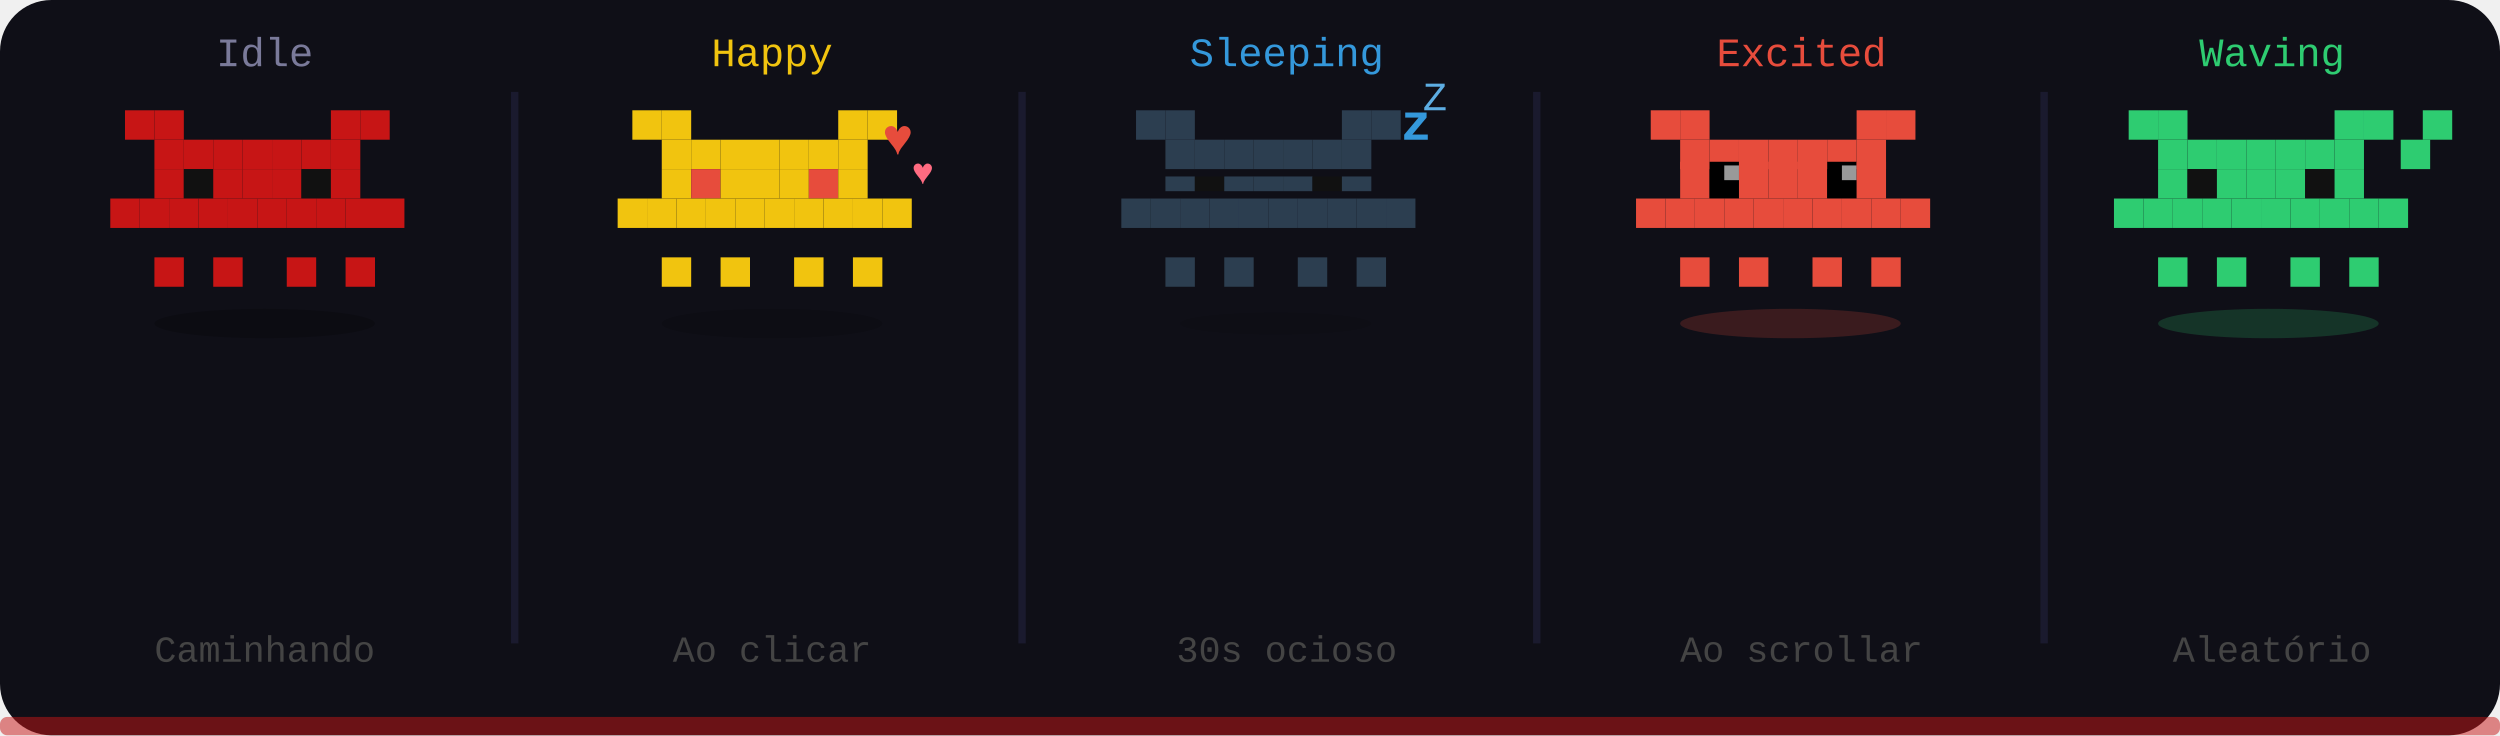
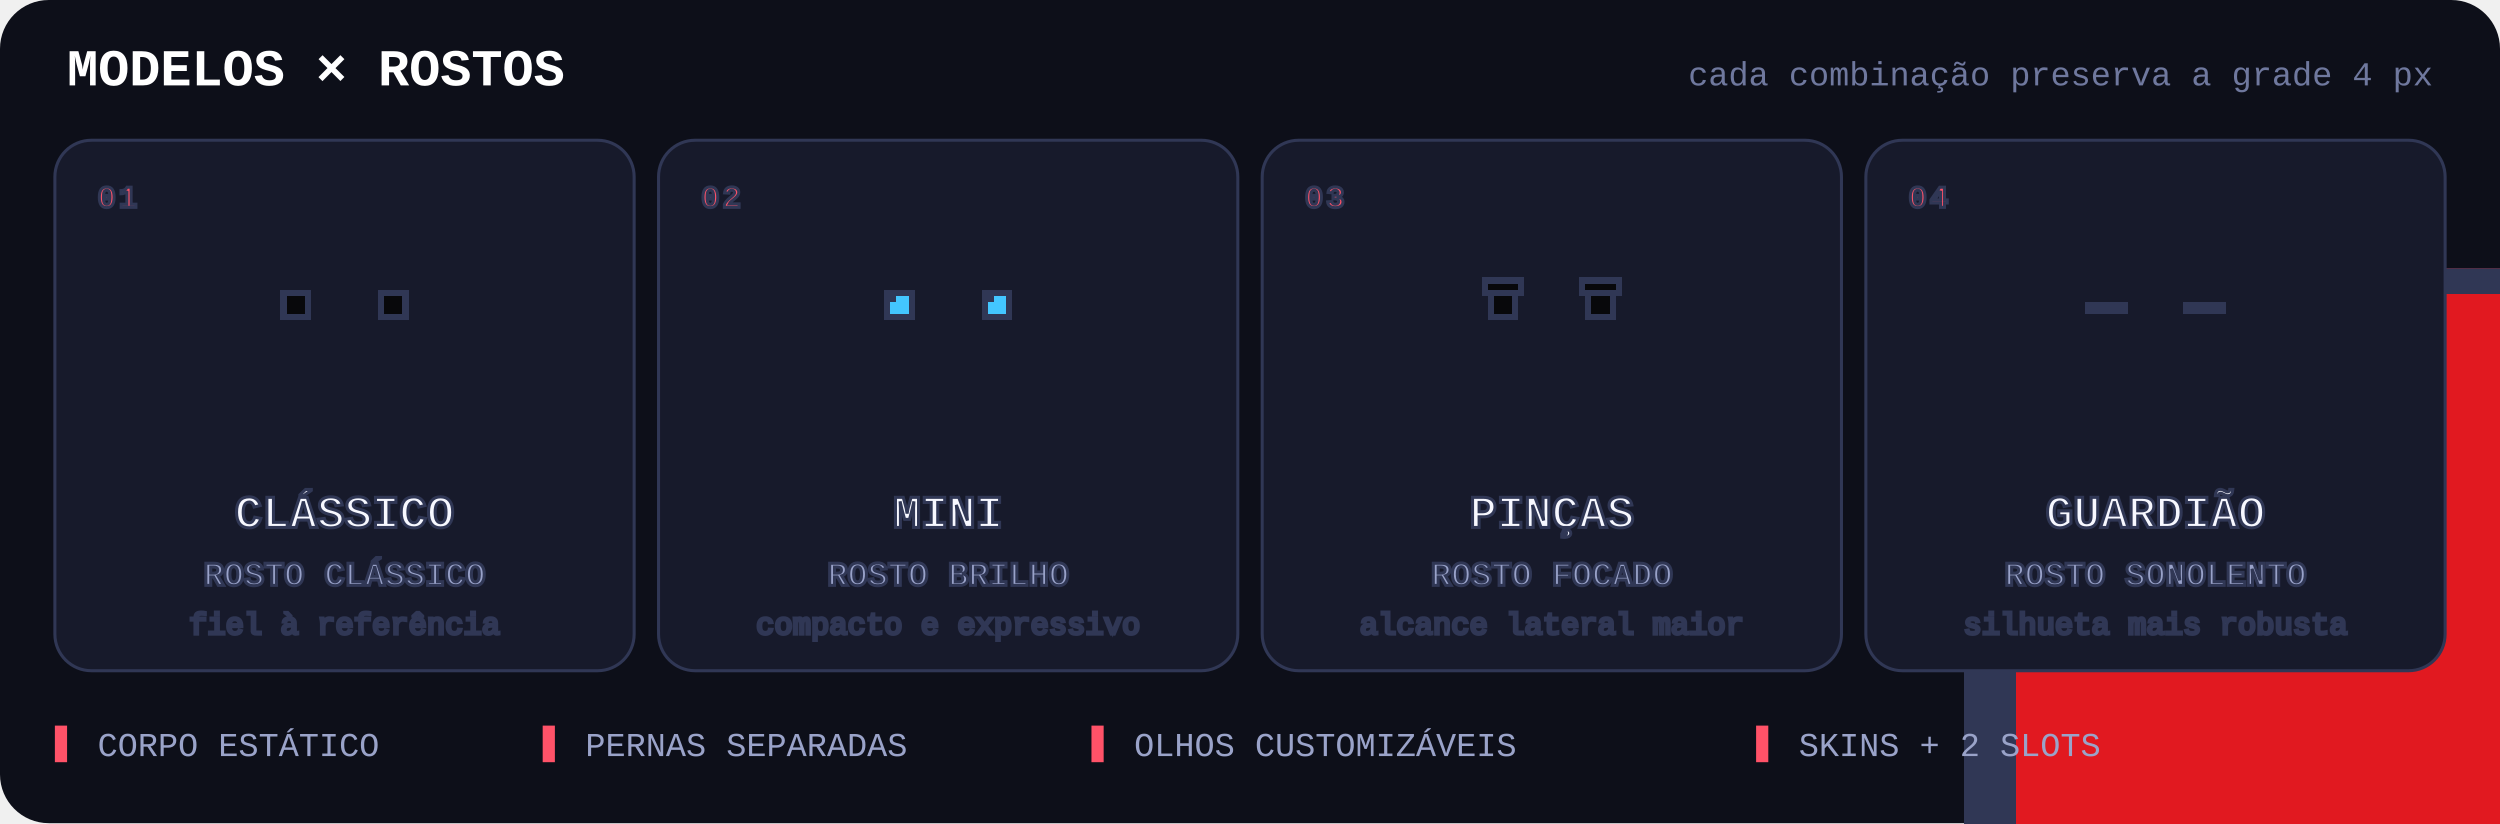
- <svg xmlns="http://www.w3.org/2000/svg" width="680" height="200" viewBox="0 0 680 200">
+ <svg xmlns="http://www.w3.org/2000/svg" width="820" height="270" viewBox="0 0 820 270" role="img" aria-labelledby="title desc">
  <defs>
+     <symbol id="classic" viewBox="0 0 44 32">
+       <path fill="currentColor" d="M8 0h28v12H8zM0 12h44v8H0zM8 20h28v4H8zM8 24h4v8H8zM16 24h4v8h-4zM24 24h4v8h-4zM32 24h4v8h-4z" />
+     </symbol>
+     <symbol id="mini" viewBox="0 0 44 32">
+       <path fill="currentColor" d="M12 0h20v12H12zM4 12h36v8H4zM12 20h20v4H12zM12 24h8v8h-8zM24 24h8v8h-8z" />
+     </symbol>
+     <symbol id="claws" viewBox="0 0 44 32">
+       <path fill="currentColor" d="M8 0h28v4H8zM0 4h44v12H0zM4 16h36v4H4zM8 20h28v4H8zM8 24h4v8H8zM16 24h4v8h-4zM24 24h4v8h-4zM32 24h4v8h-4z" />
+     </symbol>
+     <symbol id="guardian" viewBox="0 0 44 32">
+       <path fill="currentColor" d="M4 0h36v12H4zM0 12h44v8H0zM4 20h36v4H4zM4 24h4v8H4zM12 24h4v8h-4zM28 24h4v8h-4zM36 24h4v8h-4z" />
+     </symbol>
    <style>
-       text { font-family: 'Courier New', monospace; }
-       @keyframes idle-bounce {
-         0%,100% { transform: translateY(0); }
-         50%     { transform: translateY(-5px); }
+       text { font-family: "Courier New", monospace; }
+       .card { fill: #171a2b; stroke: #303755; stroke-width: 1; }
+       .pixel { shape-rendering: crispEdges; }
+       .index { fill: #ff5268; font-size: 10px; font-weight: 900; letter-spacing: 1px; }
+       .name { fill: #f7f8ff; font-size: 15px; font-weight: 900; }
+       .face { fill: #99a2c9; font-size: 11px; font-weight: 700; }
+       .desc { fill: #737ca5; font-size: 10px; }
+       @media (prefers-reduced-motion: no-preference) {
+         .pet { animation: clawd-gallery-bob 2.8s steps(2, end) infinite; }
+         .card:nth-of-type(2) .pet { animation-delay: -.6s; }
+         .card:nth-of-type(3) .pet { animation-delay: -1.2s; }
+         .card:nth-of-type(4) .pet { animation-delay: -1.8s; }
      }
-       @keyframes happy-bounce {
-         0%,100% { transform: translateY(0) scale(1); }
-         30%     { transform: translateY(-18px) scale(1.15); }
-         60%     { transform: translateY(-8px) scale(1.05); }
-       }
-       @keyframes sleep-breathe {
-         0%,100% { transform: scaleY(1); }
-         50%     { transform: scaleY(0.92); }
-       }
-       @keyframes excited-shake {
-         0%,100% { transform: translateX(0); }
-         25%     { transform: translateX(-4px); }
-         75%     { transform: translateX(4px); }
-       }
-       @keyframes float-zzz {
-         0%   { opacity:0; transform:translate(0,0) scale(0.5); }
-         30%  { opacity:1; }
-         100% { opacity:0; transform:translate(16px,-22px) scale(1); }
-       }
-       @keyframes heart-pop {
-         0%   { opacity:0; transform:translate(0,0) scale(0.4); }
-         30%  { opacity:1; transform:translate(0,-8px) scale(1.2); }
-         100% { opacity:0; transform:translate(5px,-22px) scale(0.8); }
-       }
-       .state-idle    { animation: idle-bounce    1.4s ease-in-out infinite; }
-       .state-happy   { animation: happy-bounce   0.7s ease-in-out infinite; }
-       .state-sleep   { animation: sleep-breathe  2.5s ease-in-out infinite; }
-       .state-excited { animation: excited-shake  0.3s ease-in-out infinite; }
-       .zzz1 { animation: float-zzz 2.0s ease-out 0.0s infinite; }
-       .zzz2 { animation: float-zzz 2.0s ease-out 0.7s infinite; }
-       .heart1 { animation: heart-pop 1.2s ease-out 0.0s infinite; }
-       .heart2 { animation: heart-pop 1.2s ease-out 0.4s infinite; }
+       @keyframes clawd-gallery-bob { 0%,100% { transform: translateY(0); } 50% { transform: translateY(-3px); } }
    </style>
  </defs>
-   <rect width="680" height="200" rx="14" fill="#0f0f17" />
-   <text x="72" y="18" text-anchor="middle" font-size="11" fill="#7a7a9a">Idle</text>
-   <text x="210" y="18" text-anchor="middle" font-size="11" fill="#f1c40f">Happy</text>
-   <text x="350" y="18" text-anchor="middle" font-size="11" fill="#3498db">Sleeping</text>
-   <text x="490" y="18" text-anchor="middle" font-size="11" fill="#e74c3c">Excited</text>
-   <text x="618" y="18" text-anchor="middle" font-size="11" fill="#2ecc71">Waving</text>
-   <g class="state-idle" transform="translate(30,30)">
-     <rect x="4" y="0" w="8" h="8" fill="#c71515" />
-     <rect x="4" y="0" width="8" height="8" fill="#c71515" />
-     <rect x="12" y="0" width="8" height="8" fill="#c71515" />
-     <rect x="60" y="0" width="8" height="8" fill="#c71515" />
-     <rect x="68" y="0" width="8" height="8" fill="#c71515" />
-     <rect x="12" y="8" width="8" height="8" fill="#c71515" />
-     <rect x="20" y="8" width="8" height="8" fill="#c71515" />
-     <rect x="28" y="8" width="8" height="8" fill="#c71515" />
-     <rect x="36" y="8" width="8" height="8" fill="#c71515" />
-     <rect x="44" y="8" width="8" height="8" fill="#c71515" />
-     <rect x="52" y="8" width="8" height="8" fill="#c71515" />
-     <rect x="60" y="8" width="8" height="8" fill="#c71515" />
-     <rect x="12" y="16" width="8" height="8" fill="#c71515" />
-     <rect x="20" y="16" width="8" height="8" fill="#111" />
-     <rect x="28" y="16" width="8" height="8" fill="#c71515" />
-     <rect x="36" y="16" width="8" height="8" fill="#c71515" />
-     <rect x="44" y="16" width="8" height="8" fill="#c71515" />
-     <rect x="52" y="16" width="8" height="8" fill="#111" />
-     <rect x="60" y="16" width="8" height="8" fill="#c71515" />
-     <rect x="0" y="24" width="8" height="8" fill="#c71515" />
-     <rect x="8" y="24" width="8" height="8" fill="#c71515" />
-     <rect x="16" y="24" width="8" height="8" fill="#c71515" />
-     <rect x="24" y="24" width="8" height="8" fill="#c71515" />
-     <rect x="32" y="24" width="8" height="8" fill="#c71515" />
-     <rect x="40" y="24" width="8" height="8" fill="#c71515" />
-     <rect x="48" y="24" width="8" height="8" fill="#c71515" />
-     <rect x="56" y="24" width="8" height="8" fill="#c71515" />
-     <rect x="64" y="24" width="8" height="8" fill="#c71515" />
-     <rect x="72" y="24" width="8" height="8" fill="#c71515" />
-     <rect x="12" y="40" width="8" height="8" fill="#c71515" />
-     <rect x="28" y="40" width="8" height="8" fill="#c71515" />
-     <rect x="48" y="40" width="8" height="8" fill="#c71515" />
-     <rect x="64" y="40" width="8" height="8" fill="#c71515" />
-     <ellipse cx="42" cy="58" rx="30" ry="4" fill="rgba(0,0,0,0.2)" />
+   <rect width="820" height="270" rx="16" fill="#0d0f19" />
+   <text x="22" y="28" fill="#ffffff" font-size="17" font-weight="900">MODELOS × ROSTOS</text>
+   <text x="798" y="28" text-anchor="end" fill="#6f789e" font-size="11">cada combinação preserva a grade 4 px</text>
+   <g class="card" transform="translate(18 46)">
+     <rect width="190" height="174" rx="12" />
+     <text x="14" y="22" class="index">01</text>
+     <g class="pixel" color="#e11920" transform="translate(51 42) scale(2)">
+       <g class="pet">
+         <use href="#classic" />
+         <path fill="#08080b" d="M12 4h4v4h-4zM28 4h4v4h-4z" />
+       </g>
+     </g>
+     <text x="95" y="127" text-anchor="middle" class="name">CLÁSSICO</text>
+     <text x="95" y="146" text-anchor="middle" class="face">ROSTO CLÁSSICO</text>
+     <text x="95" y="162" text-anchor="middle" class="desc">fiel à referência</text>
  </g>
-   <g class="state-happy" transform="translate(168,30)">
-     <rect x="4" y="0" width="8" height="8" fill="#f1c40f" />
-     <rect x="12" y="0" width="8" height="8" fill="#f1c40f" />
-     <rect x="60" y="0" width="8" height="8" fill="#f1c40f" />
-     <rect x="68" y="0" width="8" height="8" fill="#f1c40f" />
-     <rect x="12" y="8" width="8" height="8" fill="#f1c40f" />
-     <rect x="20" y="8" width="8" height="8" fill="#f1c40f" />
-     <rect x="28" y="8" width="8" height="8" fill="#f1c40f" />
-     <rect x="36" y="8" width="8" height="8" fill="#f1c40f" />
-     <rect x="44" y="8" width="8" height="8" fill="#f1c40f" />
-     <rect x="52" y="8" width="8" height="8" fill="#f1c40f" />
-     <rect x="60" y="8" width="8" height="8" fill="#f1c40f" />
-     <rect x="12" y="16" width="8" height="8" fill="#f1c40f" />
-     <rect x="20" y="16" width="8" height="8" fill="#e74c3c" />
-     <rect x="28" y="16" width="8" height="8" fill="#f1c40f" />
-     <rect x="36" y="16" width="8" height="8" fill="#f1c40f" />
-     <rect x="44" y="16" width="8" height="8" fill="#f1c40f" />
-     <rect x="52" y="16" width="8" height="8" fill="#e74c3c" />
-     <rect x="60" y="16" width="8" height="8" fill="#f1c40f" />
-     <rect x="0" y="24" width="8" height="8" fill="#f1c40f" />
-     <rect x="8" y="24" width="8" height="8" fill="#f1c40f" />
-     <rect x="16" y="24" width="8" height="8" fill="#f1c40f" />
-     <rect x="24" y="24" width="8" height="8" fill="#f1c40f" />
-     <rect x="32" y="24" width="8" height="8" fill="#f1c40f" />
-     <rect x="40" y="24" width="8" height="8" fill="#f1c40f" />
-     <rect x="48" y="24" width="8" height="8" fill="#f1c40f" />
-     <rect x="56" y="24" width="8" height="8" fill="#f1c40f" />
-     <rect x="64" y="24" width="8" height="8" fill="#f1c40f" />
-     <rect x="72" y="24" width="8" height="8" fill="#f1c40f" />
-     <rect x="12" y="40" width="8" height="8" fill="#f1c40f" />
-     <rect x="28" y="40" width="8" height="8" fill="#f1c40f" />
-     <rect x="48" y="40" width="8" height="8" fill="#f1c40f" />
-     <rect x="64" y="40" width="8" height="8" fill="#f1c40f" />
-     <text class="heart1" x="72" y="12" font-size="14" fill="#e74c3c">♥</text>
-     <text class="heart2" x="80" y="20" font-size="10" fill="#ff6b81">♥</text>
-     <ellipse cx="42" cy="58" rx="30" ry="4" fill="rgba(0,0,0,0.15)" />
+   <g class="card" transform="translate(216 46)">
+     <rect width="190" height="174" rx="12" />
+     <text x="14" y="22" class="index">02</text>
+     <g class="pixel" color="#ff9f43" transform="translate(51 42) scale(2)">
+       <g class="pet" style="animation-delay:-.6s">
+         <use href="#mini" />
+         <path fill="#43c6ff" d="M12 4h4v4h-4zM28 4h4v4h-4z" />
+         <path fill="#ffffff" d="M12 4h1v1h-1zM28 4h1v1h-1z" />
+       </g>
+     </g>
+     <text x="95" y="127" text-anchor="middle" class="name">MINI</text>
+     <text x="95" y="146" text-anchor="middle" class="face">ROSTO BRILHO</text>
+     <text x="95" y="162" text-anchor="middle" class="desc">compacto e expressivo</text>
  </g>
-   <g class="state-sleep" transform="translate(305,30)">
-     <rect x="4" y="0" width="8" height="8" fill="#2c3e50" />
-     <rect x="12" y="0" width="8" height="8" fill="#2c3e50" />
-     <rect x="60" y="0" width="8" height="8" fill="#2c3e50" />
-     <rect x="68" y="0" width="8" height="8" fill="#2c3e50" />
-     <rect x="12" y="8" width="8" height="8" fill="#2c3e50" />
-     <rect x="20" y="8" width="8" height="8" fill="#2c3e50" />
-     <rect x="28" y="8" width="8" height="8" fill="#2c3e50" />
-     <rect x="36" y="8" width="8" height="8" fill="#2c3e50" />
-     <rect x="44" y="8" width="8" height="8" fill="#2c3e50" />
-     <rect x="52" y="8" width="8" height="8" fill="#2c3e50" />
-     <rect x="60" y="8" width="8" height="8" fill="#2c3e50" />
-     <rect x="12" y="18" width="8" height="4" fill="#2c3e50" />
-     <rect x="20" y="18" width="8" height="4" fill="#111" />
-     <rect x="28" y="18" width="8" height="4" fill="#2c3e50" />
-     <rect x="36" y="18" width="8" height="4" fill="#2c3e50" />
-     <rect x="44" y="18" width="8" height="4" fill="#2c3e50" />
-     <rect x="52" y="18" width="8" height="4" fill="#111" />
-     <rect x="60" y="18" width="8" height="4" fill="#2c3e50" />
-     <rect x="0" y="24" width="8" height="8" fill="#2c3e50" />
-     <rect x="8" y="24" width="8" height="8" fill="#2c3e50" />
-     <rect x="16" y="24" width="8" height="8" fill="#2c3e50" />
-     <rect x="24" y="24" width="8" height="8" fill="#2c3e50" />
-     <rect x="32" y="24" width="8" height="8" fill="#2c3e50" />
-     <rect x="40" y="24" width="8" height="8" fill="#2c3e50" />
-     <rect x="48" y="24" width="8" height="8" fill="#2c3e50" />
-     <rect x="56" y="24" width="8" height="8" fill="#2c3e50" />
-     <rect x="64" y="24" width="8" height="8" fill="#2c3e50" />
-     <rect x="72" y="24" width="8" height="8" fill="#2c3e50" />
-     <rect x="12" y="40" width="8" height="8" fill="#2c3e50" />
-     <rect x="28" y="40" width="8" height="8" fill="#2c3e50" />
-     <rect x="48" y="40" width="8" height="8" fill="#2c3e50" />
-     <rect x="64" y="40" width="8" height="8" fill="#2c3e50" />
-     <text class="zzz1" x="76" y="8" font-size="14" fill="#3498db" font-weight="bold">z</text>
-     <text class="zzz2" x="82" y="0" font-size="11" fill="#5dade2">Z</text>
-     <ellipse cx="42" cy="58" rx="26" ry="3" fill="rgba(0,0,0,0.1)" />
+   <g class="card" transform="translate(414 46)">
+     <rect width="190" height="174" rx="12" />
+     <text x="14" y="22" class="index">03</text>
+     <g class="pixel" color="#35a7ff" transform="translate(51 42) scale(2)">
+       <g class="pet" style="animation-delay:-1.2s">
+         <use href="#claws" />
+         <path fill="#08080b" d="M12 4h4v4h-4zM28 4h4v4h-4zM11 2h6v2h-6zM27 2h6v2h-6z" />
+       </g>
+     </g>
+     <text x="95" y="127" text-anchor="middle" class="name">PINÇAS</text>
+     <text x="95" y="146" text-anchor="middle" class="face">ROSTO FOCADO</text>
+     <text x="95" y="162" text-anchor="middle" class="desc">alcance lateral maior</text>
  </g>
-   <g class="state-excited" transform="translate(445,30)">
-     <rect x="4" y="0" width="8" height="8" fill="#e74c3c" />
-     <rect x="12" y="0" width="8" height="8" fill="#e74c3c" />
-     <rect x="60" y="0" width="8" height="8" fill="#e74c3c" />
-     <rect x="68" y="0" width="8" height="8" fill="#e74c3c" />
-     <rect x="12" y="8" width="8" height="8" fill="#e74c3c" />
-     <rect x="20" y="8" width="8" height="8" fill="#e74c3c" />
-     <rect x="28" y="8" width="8" height="8" fill="#e74c3c" />
-     <rect x="36" y="8" width="8" height="8" fill="#e74c3c" />
-     <rect x="44" y="8" width="8" height="8" fill="#e74c3c" />
-     <rect x="52" y="8" width="8" height="8" fill="#e74c3c" />
-     <rect x="60" y="8" width="8" height="8" fill="#e74c3c" />
-     <rect x="12" y="14" width="8" height="10" fill="#e74c3c" />
-     <rect x="20" y="14" width="8" height="10" fill="#000" />
-     <rect x="24" y="15" width="4" height="4" fill="#fff" opacity="0.6" />
-     <rect x="28" y="14" width="8" height="10" fill="#e74c3c" />
-     <rect x="36" y="14" width="8" height="10" fill="#e74c3c" />
-     <rect x="44" y="14" width="8" height="10" fill="#e74c3c" />
-     <rect x="52" y="14" width="8" height="10" fill="#000" />
-     <rect x="56" y="15" width="4" height="4" fill="#fff" opacity="0.6" />
-     <rect x="60" y="14" width="8" height="10" fill="#e74c3c" />
-     <rect x="0" y="24" width="8" height="8" fill="#e74c3c" />
-     <rect x="8" y="24" width="8" height="8" fill="#e74c3c" />
-     <rect x="16" y="24" width="8" height="8" fill="#e74c3c" />
-     <rect x="24" y="24" width="8" height="8" fill="#e74c3c" />
-     <rect x="32" y="24" width="8" height="8" fill="#e74c3c" />
-     <rect x="40" y="24" width="8" height="8" fill="#e74c3c" />
-     <rect x="48" y="24" width="8" height="8" fill="#e74c3c" />
-     <rect x="56" y="24" width="8" height="8" fill="#e74c3c" />
-     <rect x="64" y="24" width="8" height="8" fill="#e74c3c" />
-     <rect x="72" y="24" width="8" height="8" fill="#e74c3c" />
-     <rect x="12" y="40" width="8" height="8" fill="#e74c3c" />
-     <rect x="28" y="40" width="8" height="8" fill="#e74c3c" />
-     <rect x="48" y="40" width="8" height="8" fill="#e74c3c" />
-     <rect x="64" y="40" width="8" height="8" fill="#e74c3c" />
-     <ellipse cx="42" cy="58" rx="30" ry="4" fill="rgba(231,76,60,0.2)" />
+   <g class="card" transform="translate(612 46)">
+     <rect width="190" height="174" rx="12" />
+     <text x="14" y="22" class="index">04</text>
+     <g class="pixel" color="#a66cff" transform="translate(51 42) scale(2)">
+       <g class="pet" style="animation-delay:-1.8s">
+         <use href="#guardian" />
+         <path fill="#14121d" d="M11 6h6v1h-6zM27 6h6v1h-6z" />
+       </g>
+     </g>
+     <text x="95" y="127" text-anchor="middle" class="name">GUARDIÃO</text>
+     <text x="95" y="146" text-anchor="middle" class="face">ROSTO SONOLENTO</text>
+     <text x="95" y="162" text-anchor="middle" class="desc">silhueta mais robusta</text>
  </g>
-   <g class="state-idle" transform="translate(575,30)">
-     <rect x="4" y="0" width="8" height="8" fill="#2ecc71" />
-     <rect x="12" y="0" width="8" height="8" fill="#2ecc71" />
-     <rect x="60" y="0" width="8" height="8" fill="#2ecc71" />
-     <rect x="68" y="0" width="8" height="8" fill="#2ecc71" />
-     <rect x="12" y="8" width="8" height="8" fill="#2ecc71" />
-     <rect x="20" y="8" width="8" height="8" fill="#2ecc71" />
-     <rect x="28" y="8" width="8" height="8" fill="#2ecc71" />
-     <rect x="36" y="8" width="8" height="8" fill="#2ecc71" />
-     <rect x="44" y="8" width="8" height="8" fill="#2ecc71" />
-     <rect x="52" y="8" width="8" height="8" fill="#2ecc71" />
-     <rect x="60" y="8" width="8" height="8" fill="#2ecc71" />
-     <rect x="12" y="16" width="8" height="8" fill="#2ecc71" />
-     <rect x="20" y="16" width="8" height="8" fill="#111" />
-     <rect x="28" y="16" width="8" height="8" fill="#2ecc71" />
-     <rect x="36" y="16" width="8" height="8" fill="#2ecc71" />
-     <rect x="44" y="16" width="8" height="8" fill="#2ecc71" />
-     <rect x="52" y="16" width="8" height="8" fill="#111" />
-     <rect x="60" y="16" width="8" height="8" fill="#2ecc71" />
-     <rect x="0" y="24" width="8" height="8" fill="#2ecc71" />
-     <rect x="8" y="24" width="8" height="8" fill="#2ecc71" />
-     <rect x="16" y="24" width="8" height="8" fill="#2ecc71" />
-     <rect x="24" y="24" width="8" height="8" fill="#2ecc71" />
-     <rect x="32" y="24" width="8" height="8" fill="#2ecc71" />
-     <rect x="40" y="24" width="8" height="8" fill="#2ecc71" />
-     <rect x="48" y="24" width="8" height="8" fill="#2ecc71" />
-     <rect x="56" y="24" width="8" height="8" fill="#2ecc71" />
-     <rect x="64" y="24" width="8" height="8" fill="#2ecc71" />
-     <rect x="72" y="24" width="8" height="8" fill="#2ecc71" />
-     <rect x="78" y="8" width="8" height="8" fill="#2ecc71" />
-     <rect x="84" y="0" width="8" height="8" fill="#2ecc71" />
-     <rect x="12" y="40" width="8" height="8" fill="#2ecc71" />
-     <rect x="28" y="40" width="8" height="8" fill="#2ecc71" />
-     <rect x="48" y="40" width="8" height="8" fill="#2ecc71" />
-     <rect x="64" y="40" width="8" height="8" fill="#2ecc71" />
-     <ellipse cx="42" cy="58" rx="30" ry="4" fill="rgba(46,204,113,0.2)" />
+   <g transform="translate(18 238)">
+     <rect width="4" height="12" fill="#ff5268" />
+     <text x="14" y="10" fill="#9aa3c9" font-size="11">CORPO ESTÁTICO</text>
+     <rect x="160" width="4" height="12" fill="#ff5268" />
+     <text x="174" y="10" fill="#9aa3c9" font-size="11">PERNAS SEPARADAS</text>
+     <rect x="340" width="4" height="12" fill="#ff5268" />
+     <text x="354" y="10" fill="#9aa3c9" font-size="11">OLHOS CUSTOMIZÁVEIS</text>
+     <rect x="558" width="4" height="12" fill="#ff5268" />
+     <text x="572" y="10" fill="#9aa3c9" font-size="11">SKINS + 2 SLOTS</text>
  </g>
-   <line x1="140" y1="25" x2="140" y2="175" stroke="#1a1a2e" stroke-width="2" />
-   <line x1="278" y1="25" x2="278" y2="175" stroke="#1a1a2e" stroke-width="2" />
-   <line x1="418" y1="25" x2="418" y2="175" stroke="#1a1a2e" stroke-width="2" />
-   <line x1="556" y1="25" x2="556" y2="175" stroke="#1a1a2e" stroke-width="2" />
-   <text x="72" y="180" text-anchor="middle" font-family="'Courier New',monospace" font-size="10" fill="#444">Caminhando</text>
-   <text x="210" y="180" text-anchor="middle" font-family="'Courier New',monospace" font-size="10" fill="#444">Ao clicar</text>
-   <text x="350" y="180" text-anchor="middle" font-family="'Courier New',monospace" font-size="10" fill="#444">30s ocioso</text>
-   <text x="490" y="180" text-anchor="middle" font-family="'Courier New',monospace" font-size="10" fill="#444">Ao scrollar</text>
-   <text x="618" y="180" text-anchor="middle" font-family="'Courier New',monospace" font-size="10" fill="#444">Aleatório</text>
-   <rect x="0" y="195" width="680" height="5" rx="2" fill="#c71515" opacity="0.5" />
</svg>
